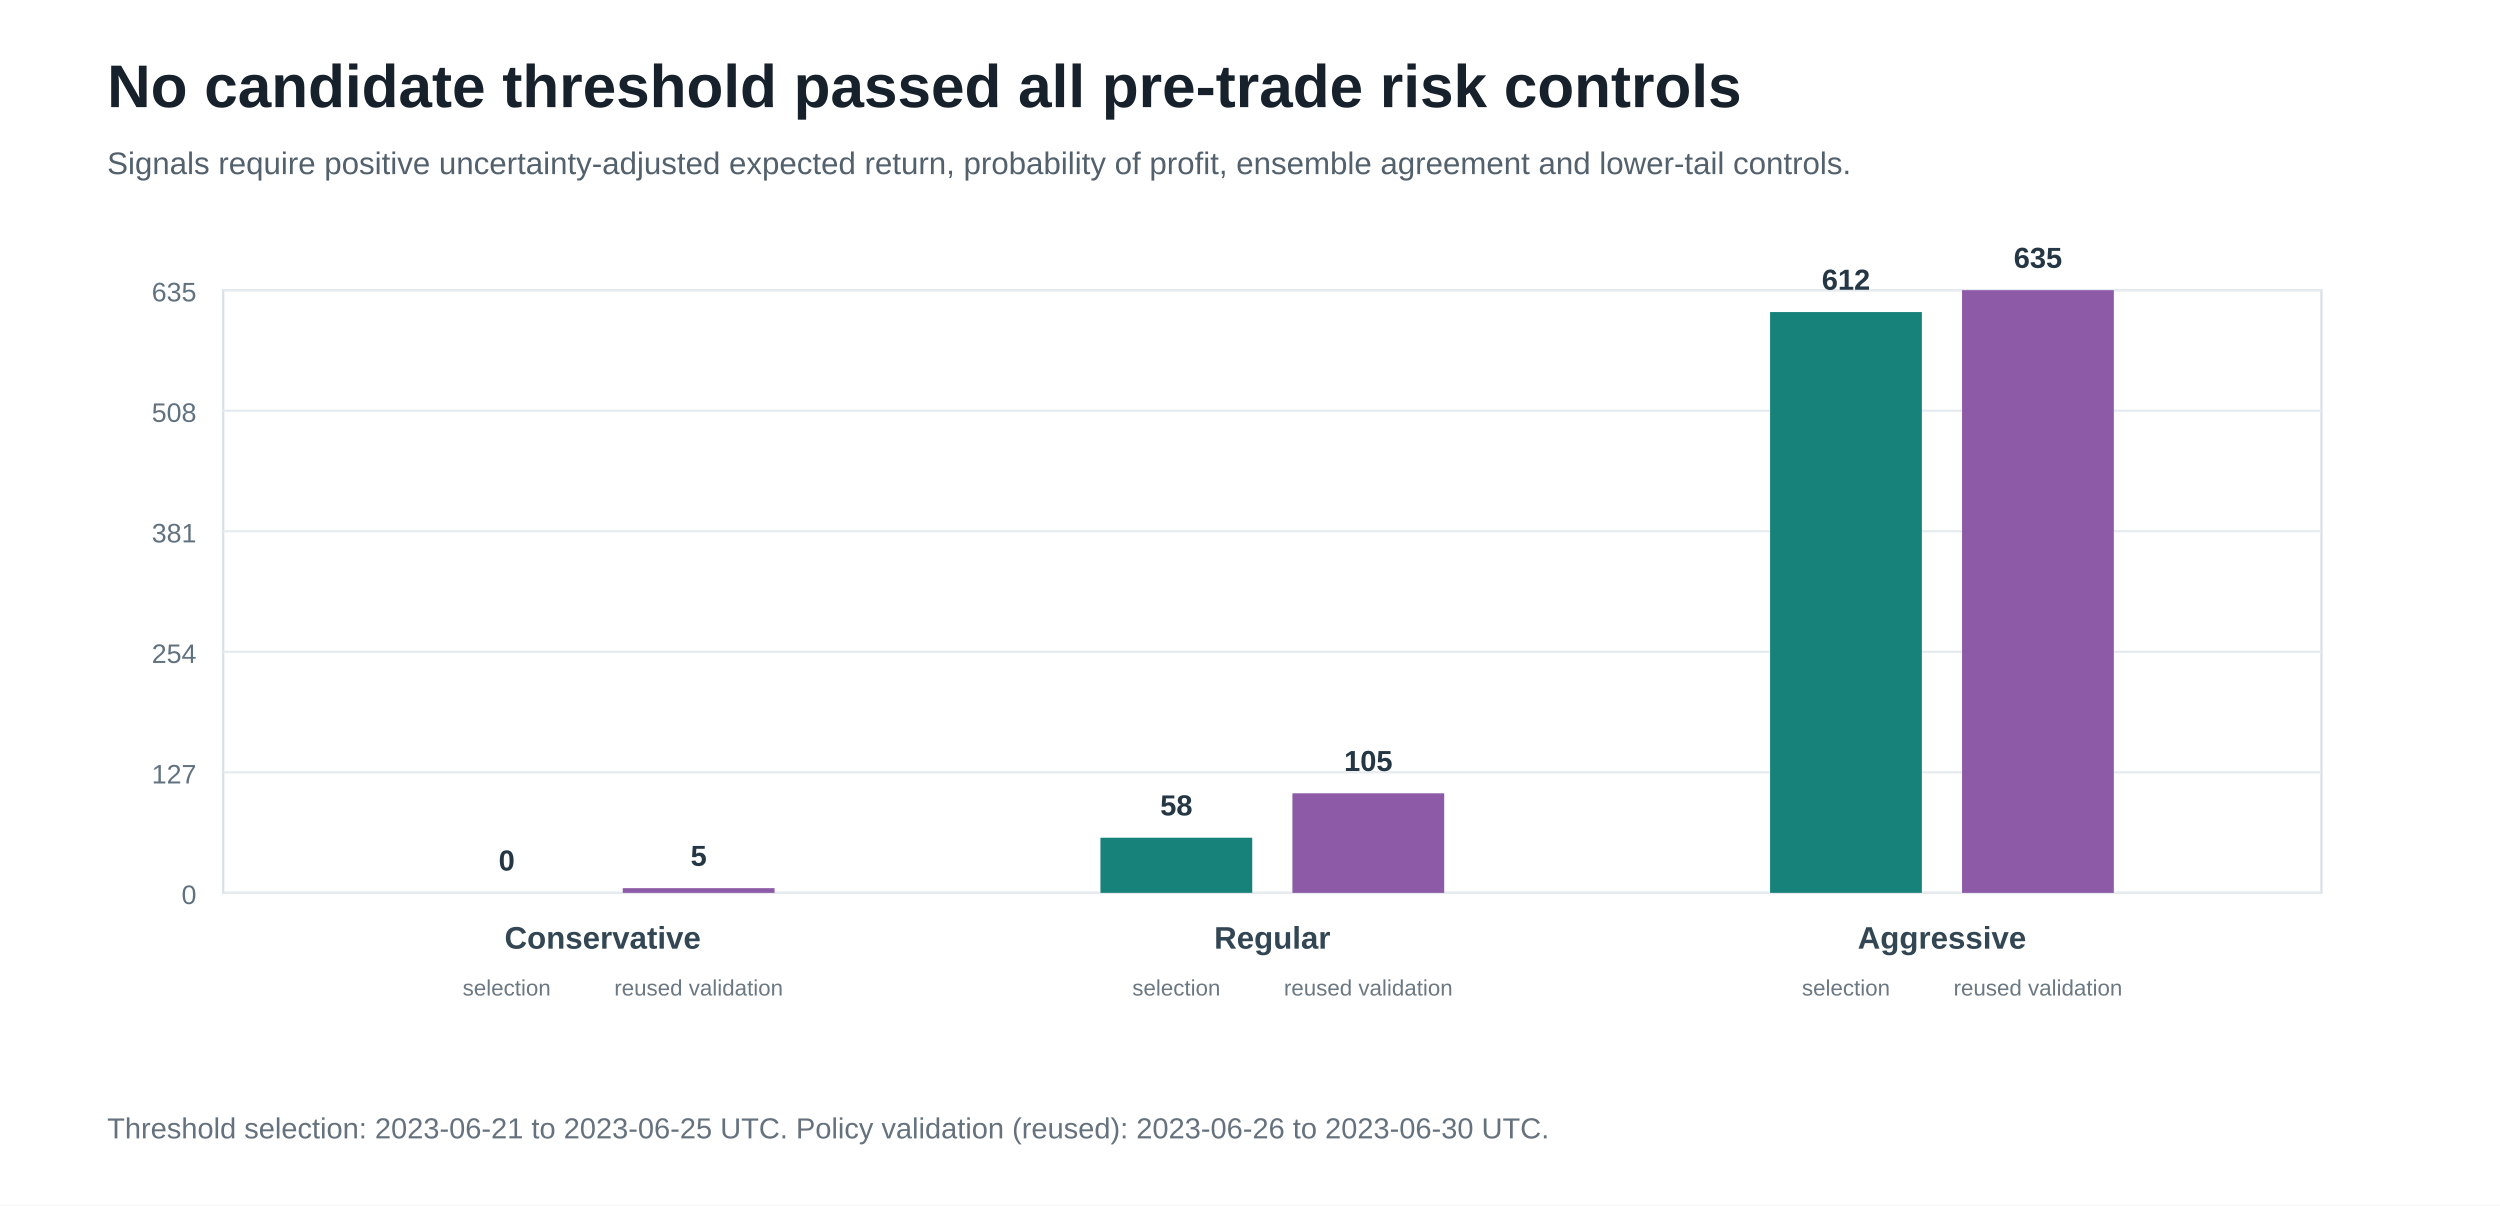
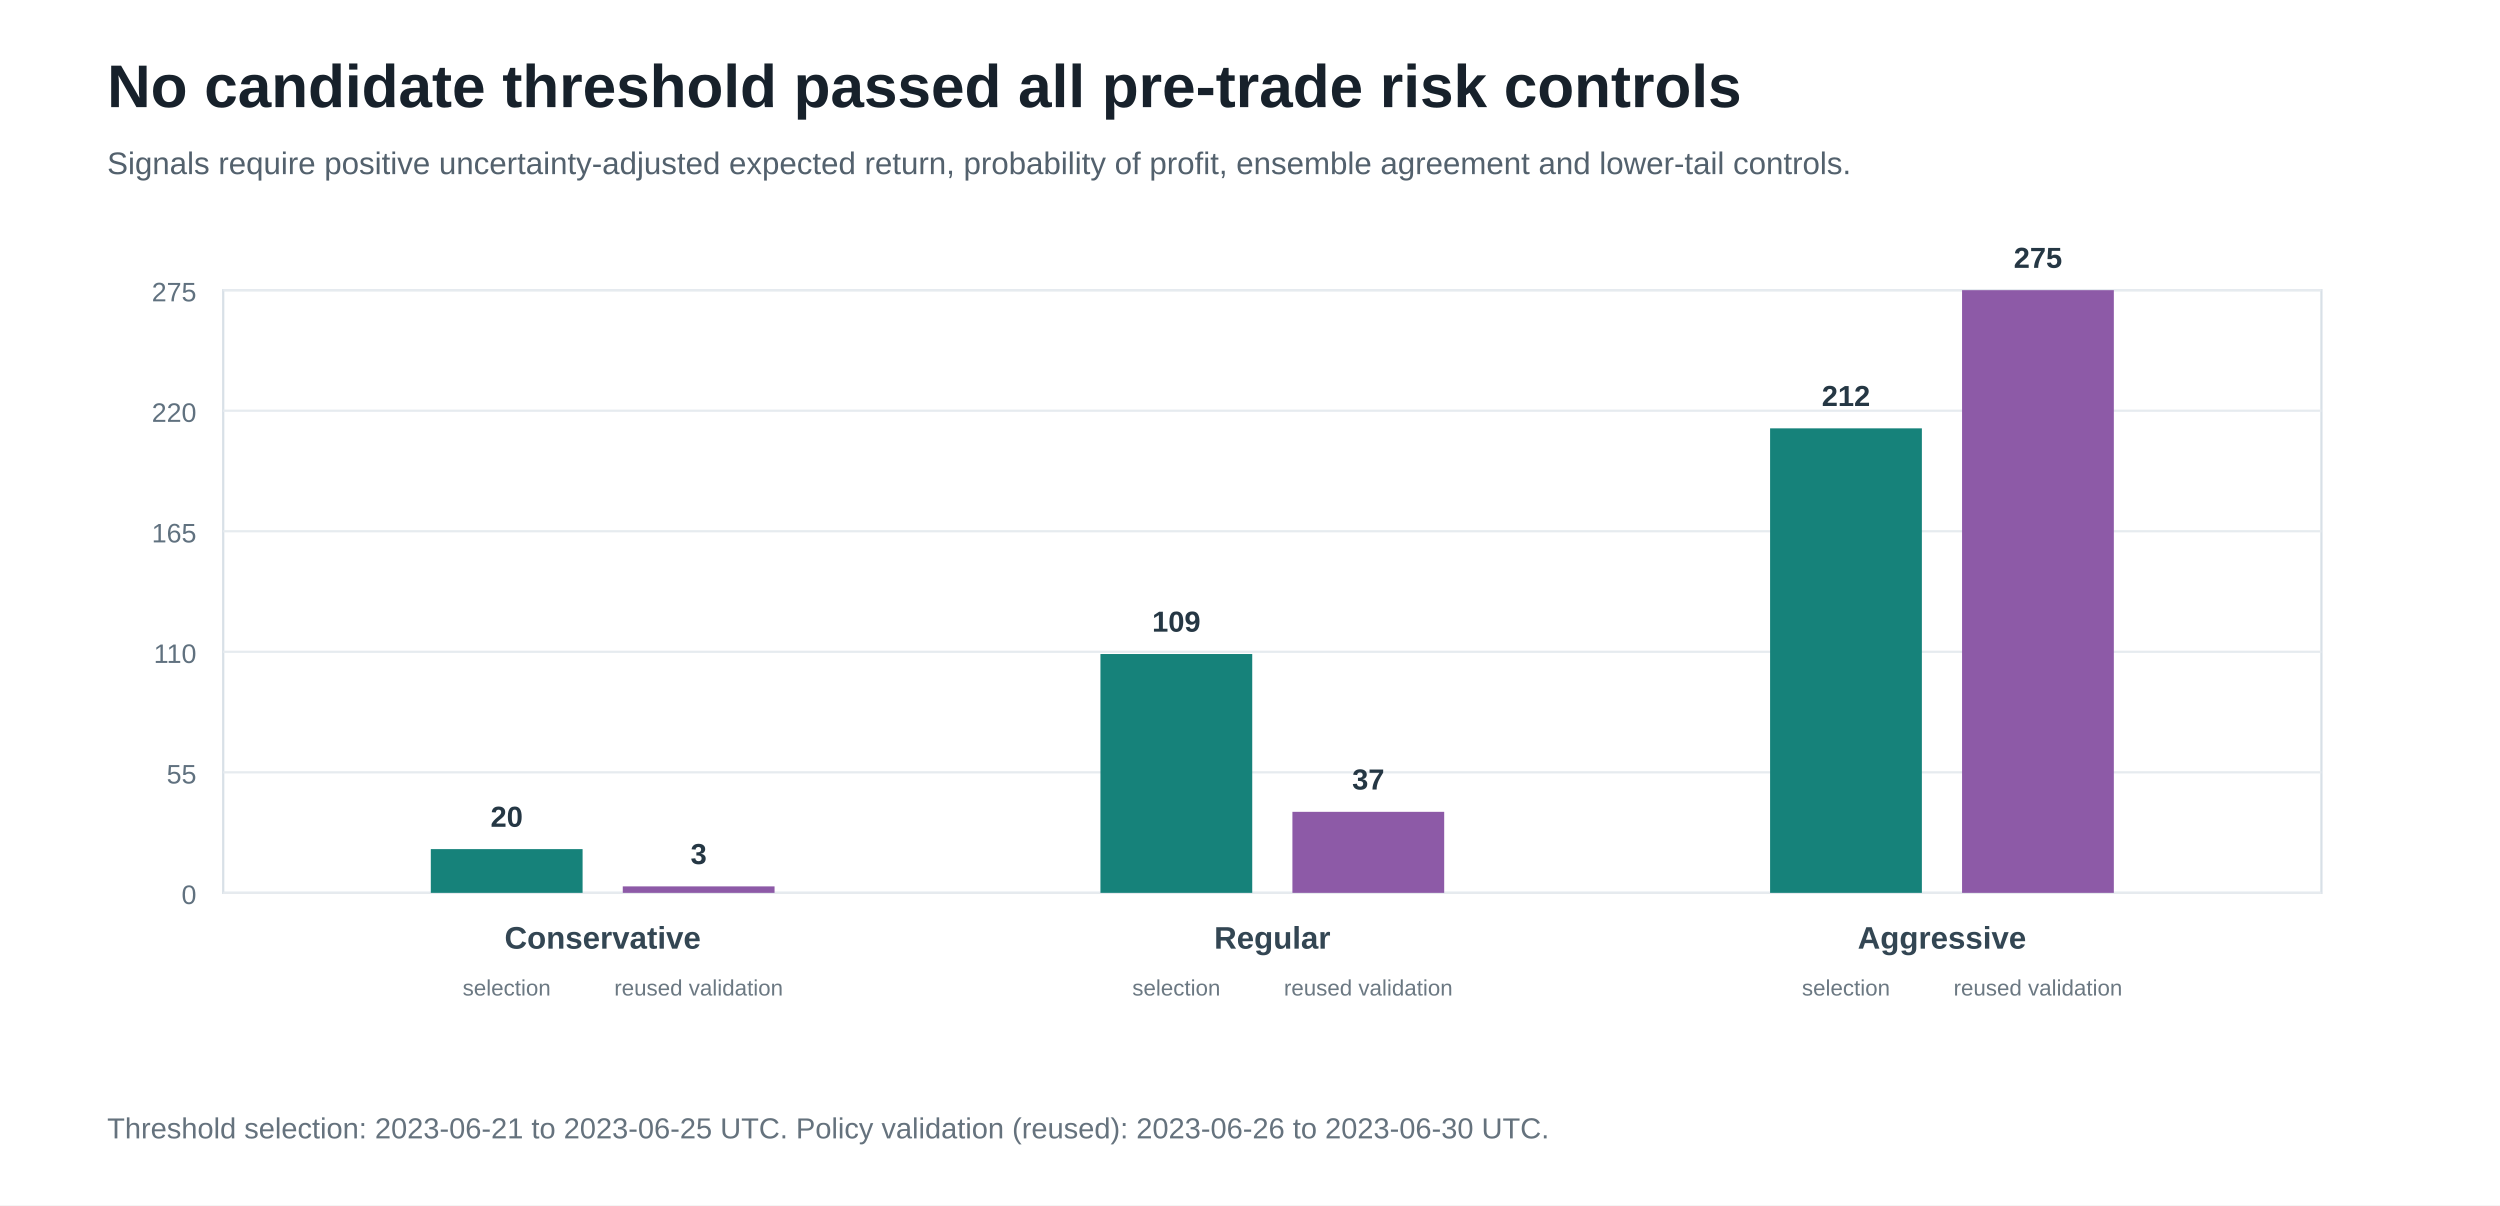
<svg xmlns="http://www.w3.org/2000/svg" width="1120" height="540" viewBox="0 0 1120 540" role="img" aria-labelledby="title desc">
  <rect width="100%" height="100%" fill="#ffffff" />
  <text x="48" y="48" font-family="Segoe UI, Arial, sans-serif" font-size="27" font-weight="700" fill="#17212b">No candidate threshold passed all pre-trade risk controls</text>
  <text x="48" y="78" font-family="Segoe UI, Arial, sans-serif" font-size="14" fill="#53616d">Signals require positive uncertainty-adjusted expected return, probability of profit, ensemble agreement and lower-tail controls.</text>
  <rect x="100" y="130" width="940" height="270" fill="#ffffff" stroke="#d8e0e7" />
  <line x1="100" y1="400.0" x2="1040" y2="400.0" stroke="#e6ebef" />
  <text x="88" y="405.0" text-anchor="end" font-family="Segoe UI, Arial, sans-serif" font-size="12" fill="#60717f">0</text>
  <line x1="100" y1="346.0" x2="1040" y2="346.0" stroke="#e6ebef" />
-   <text x="88" y="351.0" text-anchor="end" font-family="Segoe UI, Arial, sans-serif" font-size="12" fill="#60717f">127</text>
+   <text x="88" y="351.0" text-anchor="end" font-family="Segoe UI, Arial, sans-serif" font-size="12" fill="#60717f">55</text>
  <line x1="100" y1="292.0" x2="1040" y2="292.0" stroke="#e6ebef" />
-   <text x="88" y="297.0" text-anchor="end" font-family="Segoe UI, Arial, sans-serif" font-size="12" fill="#60717f">254</text>
+   <text x="88" y="297.0" text-anchor="end" font-family="Segoe UI, Arial, sans-serif" font-size="12" fill="#60717f">110</text>
  <line x1="100" y1="238.0" x2="1040" y2="238.0" stroke="#e6ebef" />
-   <text x="88" y="243.0" text-anchor="end" font-family="Segoe UI, Arial, sans-serif" font-size="12" fill="#60717f">381</text>
+   <text x="88" y="243.0" text-anchor="end" font-family="Segoe UI, Arial, sans-serif" font-size="12" fill="#60717f">165</text>
  <line x1="100" y1="184.0" x2="1040" y2="184.0" stroke="#e6ebef" />
-   <text x="88" y="189.0" text-anchor="end" font-family="Segoe UI, Arial, sans-serif" font-size="12" fill="#60717f">508</text>
+   <text x="88" y="189.0" text-anchor="end" font-family="Segoe UI, Arial, sans-serif" font-size="12" fill="#60717f">220</text>
  <line x1="100" y1="130.0" x2="1040" y2="130.0" stroke="#e6ebef" />
-   <text x="88" y="135.0" text-anchor="end" font-family="Segoe UI, Arial, sans-serif" font-size="12" fill="#60717f">635</text>
-   <rect x="193.0" y="400.0" width="68" height="0.0" fill="#16827a" />
-   <text x="227.0" y="390.0" text-anchor="middle" font-family="Segoe UI, Arial, sans-serif" font-size="13" font-weight="700" fill="#253744">0</text>
+   <text x="88" y="135.0" text-anchor="end" font-family="Segoe UI, Arial, sans-serif" font-size="12" fill="#60717f">275</text>
+   <rect x="193.0" y="380.4" width="68" height="19.6" fill="#16827a" />
+   <text x="227.0" y="370.4" text-anchor="middle" font-family="Segoe UI, Arial, sans-serif" font-size="13" font-weight="700" fill="#253744">20</text>
  <text x="227.0" y="446" text-anchor="middle" font-family="Segoe UI, Arial, sans-serif" font-size="10" fill="#6b7882">selection</text>
-   <rect x="279.0" y="397.9" width="68" height="2.1" fill="#8d5aa7" />
-   <text x="313.0" y="387.9" text-anchor="middle" font-family="Segoe UI, Arial, sans-serif" font-size="13" font-weight="700" fill="#253744">5</text>
+   <rect x="279.0" y="397.1" width="68" height="2.9" fill="#8d5aa7" />
+   <text x="313.0" y="387.1" text-anchor="middle" font-family="Segoe UI, Arial, sans-serif" font-size="13" font-weight="700" fill="#253744">3</text>
  <text x="313.0" y="446" text-anchor="middle" font-family="Segoe UI, Arial, sans-serif" font-size="10" fill="#6b7882">reused validation</text>
  <text x="270.0" y="425" text-anchor="middle" font-family="Segoe UI, Arial, sans-serif" font-size="14" font-weight="700" fill="#334653">Conservative</text>
-   <rect x="493.0" y="375.3" width="68" height="24.7" fill="#16827a" />
-   <text x="527.0" y="365.3" text-anchor="middle" font-family="Segoe UI, Arial, sans-serif" font-size="13" font-weight="700" fill="#253744">58</text>
+   <rect x="493.0" y="293.0" width="68" height="107.0" fill="#16827a" />
+   <text x="527.0" y="283.0" text-anchor="middle" font-family="Segoe UI, Arial, sans-serif" font-size="13" font-weight="700" fill="#253744">109</text>
  <text x="527.0" y="446" text-anchor="middle" font-family="Segoe UI, Arial, sans-serif" font-size="10" fill="#6b7882">selection</text>
-   <rect x="579.0" y="355.4" width="68" height="44.6" fill="#8d5aa7" />
-   <text x="613.0" y="345.4" text-anchor="middle" font-family="Segoe UI, Arial, sans-serif" font-size="13" font-weight="700" fill="#253744">105</text>
+   <rect x="579.0" y="363.7" width="68" height="36.3" fill="#8d5aa7" />
+   <text x="613.0" y="353.7" text-anchor="middle" font-family="Segoe UI, Arial, sans-serif" font-size="13" font-weight="700" fill="#253744">37</text>
  <text x="613.0" y="446" text-anchor="middle" font-family="Segoe UI, Arial, sans-serif" font-size="10" fill="#6b7882">reused validation</text>
  <text x="570.0" y="425" text-anchor="middle" font-family="Segoe UI, Arial, sans-serif" font-size="14" font-weight="700" fill="#334653">Regular</text>
-   <rect x="793.0" y="139.8" width="68" height="260.2" fill="#16827a" />
-   <text x="827.0" y="129.8" text-anchor="middle" font-family="Segoe UI, Arial, sans-serif" font-size="13" font-weight="700" fill="#253744">612</text>
+   <rect x="793.0" y="191.9" width="68" height="208.1" fill="#16827a" />
+   <text x="827.0" y="181.9" text-anchor="middle" font-family="Segoe UI, Arial, sans-serif" font-size="13" font-weight="700" fill="#253744">212</text>
  <text x="827.0" y="446" text-anchor="middle" font-family="Segoe UI, Arial, sans-serif" font-size="10" fill="#6b7882">selection</text>
  <rect x="879.0" y="130.0" width="68" height="270.0" fill="#8d5aa7" />
-   <text x="913.0" y="120.0" text-anchor="middle" font-family="Segoe UI, Arial, sans-serif" font-size="13" font-weight="700" fill="#253744">635</text>
+   <text x="913.0" y="120.0" text-anchor="middle" font-family="Segoe UI, Arial, sans-serif" font-size="13" font-weight="700" fill="#253744">275</text>
  <text x="913.0" y="446" text-anchor="middle" font-family="Segoe UI, Arial, sans-serif" font-size="10" fill="#6b7882">reused validation</text>
  <text x="870.0" y="425" text-anchor="middle" font-family="Segoe UI, Arial, sans-serif" font-size="14" font-weight="700" fill="#334653">Aggressive</text>
  <text x="48" y="510" font-family="Segoe UI, Arial, sans-serif" font-size="13" fill="#65727d">Threshold selection: 2023-06-21 to 2023-06-25 UTC. Policy validation (reused): 2023-06-26 to 2023-06-30 UTC.</text>
</svg>
